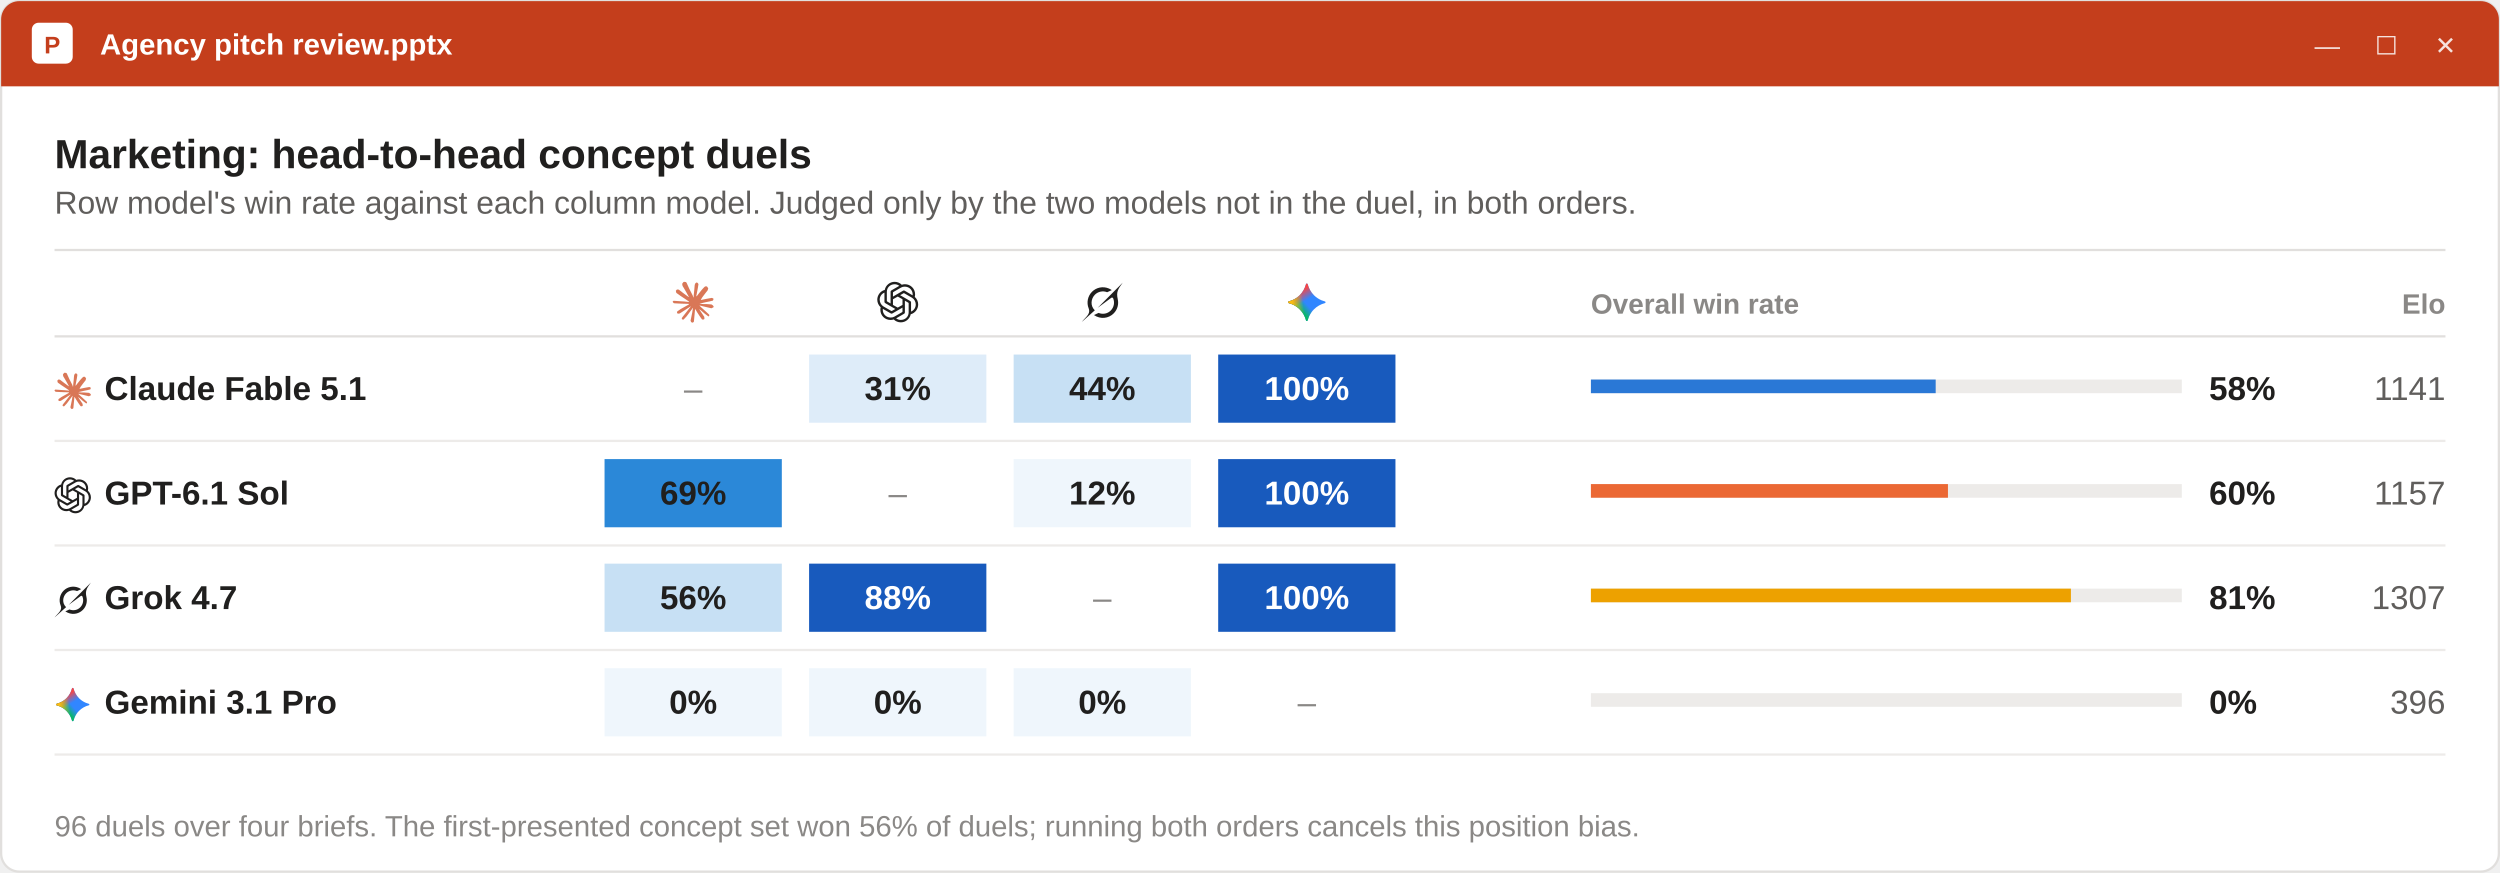
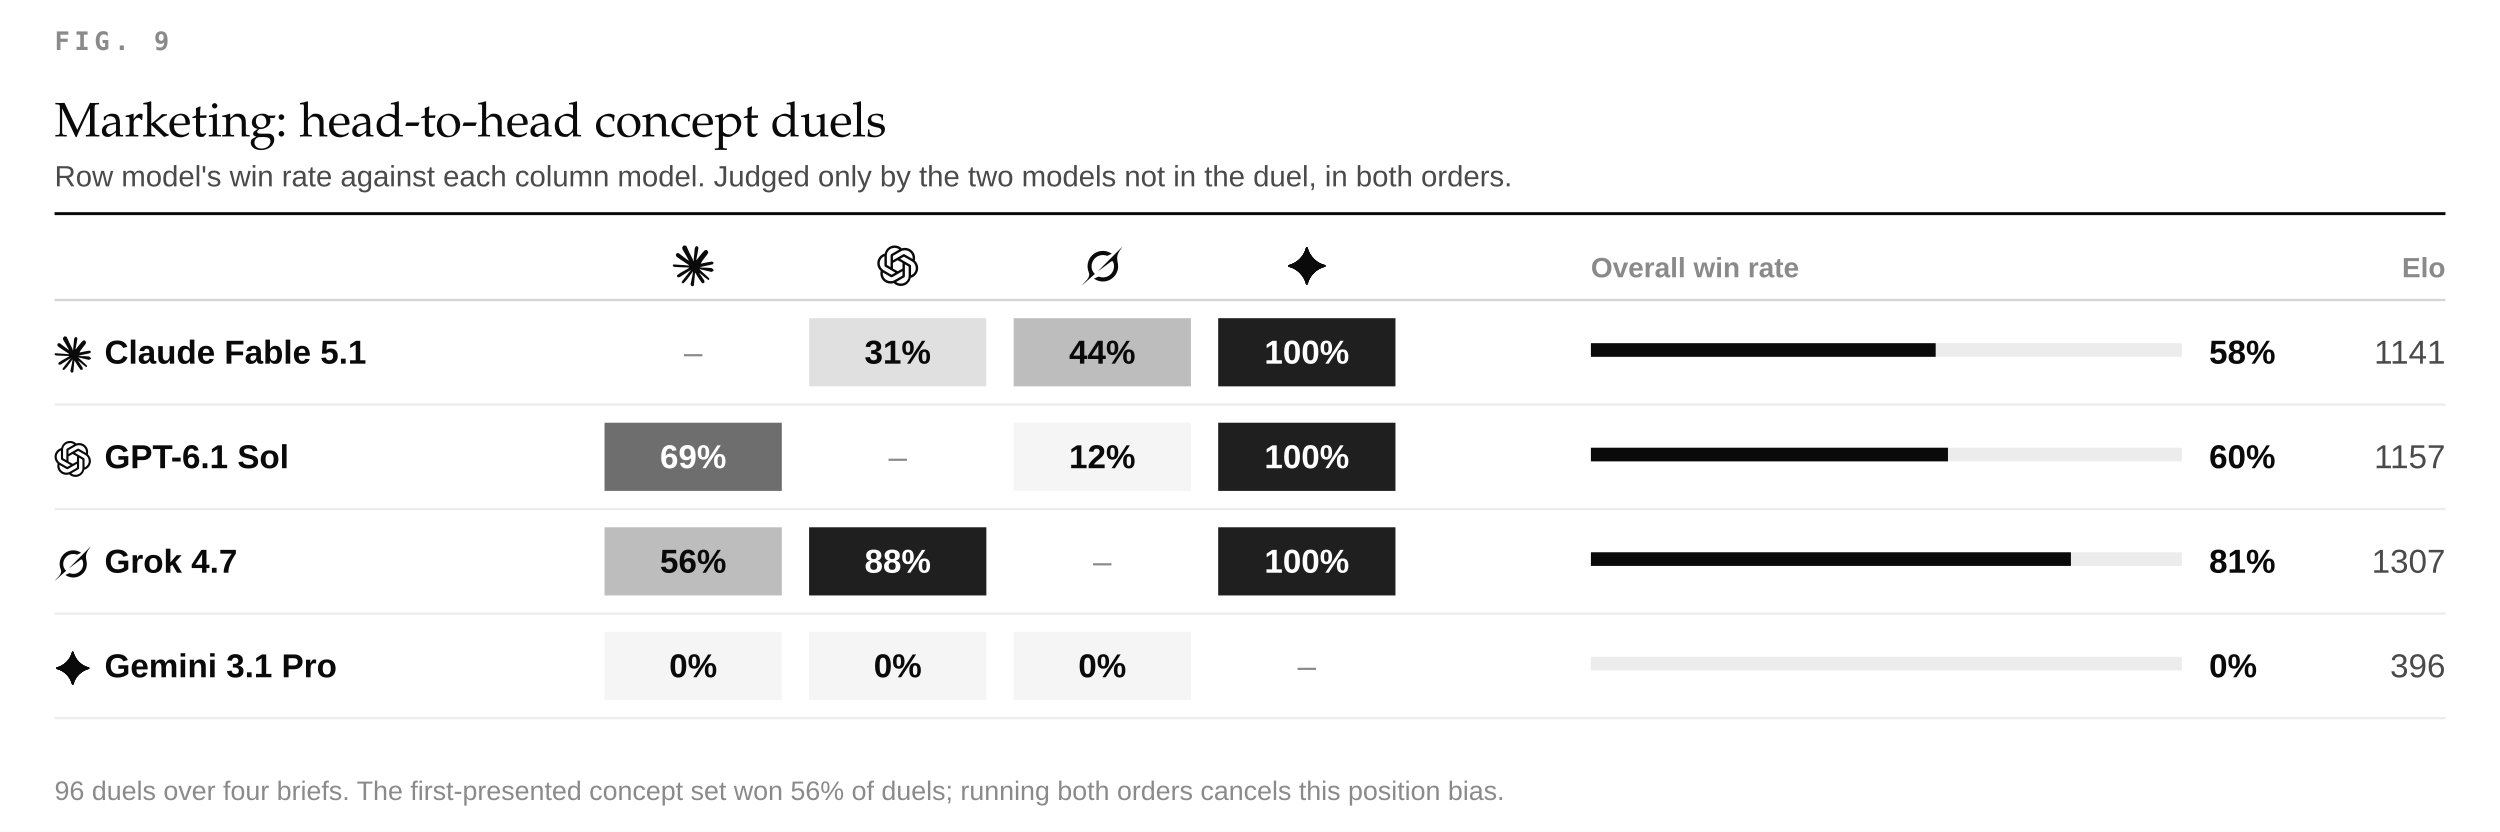
- <svg xmlns="http://www.w3.org/2000/svg" xmlns:xlink="http://www.w3.org/1999/xlink" width="1100" height="384" viewBox="0 0 1100 384" role="img" aria-label="Pitch duels">
+ <svg xmlns="http://www.w3.org/2000/svg" xmlns:xlink="http://www.w3.org/1999/xlink" width="1100" height="366" viewBox="0 0 1100 366" role="img" aria-label="Pitch duels">
  <defs>
    <symbol id="logo-claude" viewBox="0 0 24 24">
-       <path d="M4.709 15.955l4.72-2.647.08-.23-.08-.128H9.2l-.79-.048-2.698-.073-2.339-.097-2.266-.122-.571-.121L0 11.784l.055-.352.48-.321.686.06 1.52.103 2.278.158 1.652.097 2.449.255h.389l.055-.157-.134-.098-.103-.097-2.358-1.596-2.552-1.688-1.336-.972-.724-.491-.364-.462-.158-1.008.656-.722.881.06.225.061.893.686 1.908 1.476 2.491 1.833.365.304.145-.103.019-.073-.164-.274-1.355-2.446-1.446-2.49-.644-1.032-.17-.619a2.97 2.97 0 01-.104-.729L6.283.134 6.696 0l.996.134.42.364.62 1.414 1.002 2.229 1.555 3.03.456.898.243.832.091.255h.158V9.01l.128-1.706.237-2.095.23-2.695.08-.76.376-.91.747-.492.584.28.48.685-.067.444-.286 1.851-.559 2.903-.364 1.942h.212l.243-.242.985-1.306 1.652-2.064.73-.82.85-.904.547-.431h1.033l.76 1.129-.34 1.166-1.064 1.347-.881 1.142-1.264 1.7-.79 1.36.073.11.188-.02 2.856-.606 1.543-.28 1.841-.315.833.388.091.395-.328.807-1.969.486-2.309.462-3.439.813-.042.03.049.061 1.549.146.662.036h1.622l3.02.225.79.522.474.638-.079.485-1.215.62-1.64-.389-3.829-.91-1.312-.329h-.182v.11l1.093 1.068 2.006 1.81 2.509 2.33.127.578-.322.455-.34-.049-2.205-1.657-.851-.747-1.926-1.62h-.128v.17l.444.649 2.345 3.521.122 1.08-.17.353-.608.213-.668-.122-1.374-1.925-1.415-2.167-1.143-1.943-.14.08-.674 7.254-.316.37-.729.28-.607-.461-.322-.747.322-1.476.389-1.924.315-1.53.286-1.9.17-.632-.012-.042-.14.018-1.434 1.967-2.18 2.945-1.726 1.845-.414.164-.717-.37.067-.662.401-.589 2.388-3.036 1.44-1.882.93-1.086-.006-.158h-.055L4.132 18.56l-1.13.146-.487-.456.061-.746.231-.243 1.908-1.312-.006.006z" fill="#D97757" fill-rule="nonzero" />
+       <g fill="#0a0a0a" fill-rule="evenodd">
+         <path d="M4.709 15.955l4.72-2.647.08-.23-.08-.128H9.2l-.79-.048-2.698-.073-2.339-.097-2.266-.122-.571-.121L0 11.784l.055-.352.48-.321.686.06 1.52.103 2.278.158 1.652.097 2.449.255h.389l.055-.157-.134-.098-.103-.097-2.358-1.596-2.552-1.688-1.336-.972-.724-.491-.364-.462-.158-1.008.656-.722.881.06.225.061.893.686 1.908 1.476 2.491 1.833.365.304.145-.103.019-.073-.164-.274-1.355-2.446-1.446-2.49-.644-1.032-.17-.619a2.97 2.97 0 01-.104-.729L6.283.134 6.696 0l.996.134.42.364.62 1.414 1.002 2.229 1.555 3.03.456.898.243.832.091.255h.158V9.01l.128-1.706.237-2.095.23-2.695.08-.76.376-.91.747-.492.584.28.48.685-.067.444-.286 1.851-.559 2.903-.364 1.942h.212l.243-.242.985-1.306 1.652-2.064.73-.82.85-.904.547-.431h1.033l.76 1.129-.34 1.166-1.064 1.347-.881 1.142-1.264 1.7-.79 1.36.073.11.188-.02 2.856-.606 1.543-.28 1.841-.315.833.388.091.395-.328.807-1.969.486-2.309.462-3.439.813-.042.03.049.061 1.549.146.662.036h1.622l3.02.225.79.522.474.638-.079.485-1.215.62-1.64-.389-3.829-.91-1.312-.329h-.182v.11l1.093 1.068 2.006 1.81 2.509 2.33.127.578-.322.455-.34-.049-2.205-1.657-.851-.747-1.926-1.62h-.128v.17l.444.649 2.345 3.521.122 1.08-.17.353-.608.213-.668-.122-1.374-1.925-1.415-2.167-1.143-1.943-.14.08-.674 7.254-.316.37-.729.28-.607-.461-.322-.747.322-1.476.389-1.924.315-1.53.286-1.9.17-.632-.012-.042-.14.018-1.434 1.967-2.18 2.945-1.726 1.845-.414.164-.717-.37.067-.662.401-.589 2.388-3.036 1.44-1.882.93-1.086-.006-.158h-.055L4.132 18.56l-1.13.146-.487-.456.061-.746.231-.243 1.908-1.312-.006.006z" fill-rule="nonzero" />
+       </g>
    </symbol>
    <symbol id="logo-gpt" viewBox="0 0 24 24">
-       <g fill="#201f1e" fill-rule="evenodd">
+       <g fill="#0a0a0a" fill-rule="evenodd">
        <path d="M9.205 8.658v-2.26c0-.19.072-.333.238-.428l4.543-2.616c.619-.357 1.356-.523 2.117-.523 2.854 0 4.662 2.212 4.662 4.566 0 .167 0 .357-.024.547l-4.71-2.759a.797.797 0 00-.856 0l-5.97 3.473zm10.609 8.8V12.06c0-.333-.143-.57-.429-.737l-5.97-3.473 1.95-1.118a.433.433 0 01.476 0l4.543 2.617c1.309.76 2.189 2.378 2.189 3.948 0 1.808-1.07 3.473-2.76 4.163zM7.802 12.703l-1.95-1.142c-.167-.095-.239-.238-.239-.428V5.899c0-2.545 1.95-4.472 4.591-4.472 1 0 1.927.333 2.712.928L8.23 5.067c-.285.166-.428.404-.428.737v6.898zM12 15.128l-2.795-1.57v-3.33L12 8.658l2.795 1.57v3.33L12 15.128zm1.796 7.23c-1 0-1.927-.332-2.712-.927l4.686-2.712c.285-.166.428-.404.428-.737v-6.898l1.974 1.142c.167.095.238.238.238.428v5.233c0 2.545-1.974 4.472-4.614 4.472zm-5.637-5.303l-4.544-2.617c-1.308-.761-2.188-2.378-2.188-3.948A4.482 4.482 0 014.21 6.327v5.423c0 .333.143.571.428.738l5.947 3.449-1.95 1.118a.432.432 0 01-.476 0zm-.262 3.9c-2.688 0-4.662-2.021-4.662-4.519 0-.19.024-.38.047-.57l4.686 2.71c.286.167.571.167.856 0l5.97-3.448v2.26c0 .19-.07.333-.237.428l-4.543 2.616c-.619.357-1.356.523-2.117.523zm5.899 2.83a5.947 5.947 0 005.827-4.756C22.287 18.339 24 15.84 24 13.296c0-1.665-.713-3.282-1.998-4.448.119-.5.19-.999.19-1.498 0-3.401-2.759-5.947-5.946-5.947-.642 0-1.26.095-1.88.31A5.962 5.962 0 0010.205 0a5.947 5.947 0 00-5.827 4.757C1.713 5.447 0 7.945 0 10.49c0 1.666.713 3.283 1.998 4.448-.119.5-.19 1-.19 1.499 0 3.401 2.759 5.946 5.946 5.946.642 0 1.26-.095 1.88-.309a5.96 5.96 0 004.162 1.713z" />
      </g>
    </symbol>
    <symbol id="logo-gemini" viewBox="0 0 24 24">
-       <path d="M20.616 10.835a14.147 14.147 0 01-4.45-3.001 14.111 14.111 0 01-3.678-6.452.503.503 0 00-.975 0 14.134 14.134 0 01-3.679 6.452 14.155 14.155 0 01-4.45 3.001c-.65.28-1.318.505-2.002.678a.502.502 0 000 .975c.684.172 1.35.397 2.002.677a14.147 14.147 0 014.45 3.001 14.112 14.112 0 013.679 6.453.502.502 0 00.975 0c.172-.685.397-1.351.677-2.003a14.145 14.145 0 013.001-4.45 14.113 14.113 0 016.453-3.678.503.503 0 000-.975 13.245 13.245 0 01-2.003-.678z" fill="#3186FF" />
-       <path d="M20.616 10.835a14.147 14.147 0 01-4.45-3.001 14.111 14.111 0 01-3.678-6.452.503.503 0 00-.975 0 14.134 14.134 0 01-3.679 6.452 14.155 14.155 0 01-4.45 3.001c-.65.28-1.318.505-2.002.678a.502.502 0 000 .975c.684.172 1.35.397 2.002.677a14.147 14.147 0 014.45 3.001 14.112 14.112 0 013.679 6.453.502.502 0 00.975 0c.172-.685.397-1.351.677-2.003a14.145 14.145 0 013.001-4.45 14.113 14.113 0 016.453-3.678.503.503 0 000-.975 13.245 13.245 0 01-2.003-.678z" fill="url(#lobe-icons-gemini-0-_R_0_)" />
-       <path d="M20.616 10.835a14.147 14.147 0 01-4.45-3.001 14.111 14.111 0 01-3.678-6.452.503.503 0 00-.975 0 14.134 14.134 0 01-3.679 6.452 14.155 14.155 0 01-4.45 3.001c-.65.28-1.318.505-2.002.678a.502.502 0 000 .975c.684.172 1.35.397 2.002.677a14.147 14.147 0 014.45 3.001 14.112 14.112 0 013.679 6.453.502.502 0 00.975 0c.172-.685.397-1.351.677-2.003a14.145 14.145 0 013.001-4.45 14.113 14.113 0 016.453-3.678.503.503 0 000-.975 13.245 13.245 0 01-2.003-.678z" fill="url(#lobe-icons-gemini-1-_R_0_)" />
-       <path d="M20.616 10.835a14.147 14.147 0 01-4.45-3.001 14.111 14.111 0 01-3.678-6.452.503.503 0 00-.975 0 14.134 14.134 0 01-3.679 6.452 14.155 14.155 0 01-4.45 3.001c-.65.28-1.318.505-2.002.678a.502.502 0 000 .975c.684.172 1.35.397 2.002.677a14.147 14.147 0 014.45 3.001 14.112 14.112 0 013.679 6.453.502.502 0 00.975 0c.172-.685.397-1.351.677-2.003a14.145 14.145 0 013.001-4.45 14.113 14.113 0 016.453-3.678.503.503 0 000-.975 13.245 13.245 0 01-2.003-.678z" fill="url(#lobe-icons-gemini-2-_R_0_)" />
-       <defs>
-         <linearGradient gradientUnits="userSpaceOnUse" id="lobe-icons-gemini-0-_R_0_" x1="7" x2="11" y1="15.5" y2="12">
-           <stop stop-color="#08B962" />
-           <stop offset="1" stop-color="#08B962" stop-opacity="0" />
-         </linearGradient>
-         <linearGradient gradientUnits="userSpaceOnUse" id="lobe-icons-gemini-1-_R_0_" x1="8" x2="11.5" y1="5.5" y2="11">
-           <stop stop-color="#F94543" />
-           <stop offset="1" stop-color="#F94543" stop-opacity="0" />
-         </linearGradient>
-         <linearGradient gradientUnits="userSpaceOnUse" id="lobe-icons-gemini-2-_R_0_" x1="3.5" x2="17.5" y1="13.5" y2="12">
-           <stop stop-color="#FABC12" />
-           <stop offset=".46" stop-color="#FABC12" stop-opacity="0" />
-         </linearGradient>
-       </defs>
+       <g fill="#0a0a0a" fill-rule="evenodd">
+         <path d="M20.616 10.835a14.147 14.147 0 01-4.45-3.001 14.111 14.111 0 01-3.678-6.452.503.503 0 00-.975 0 14.134 14.134 0 01-3.679 6.452 14.155 14.155 0 01-4.45 3.001c-.65.28-1.318.505-2.002.678a.502.502 0 000 .975c.684.172 1.35.397 2.002.677a14.147 14.147 0 014.45 3.001 14.112 14.112 0 013.679 6.453.502.502 0 00.975 0c.172-.685.397-1.351.677-2.003a14.145 14.145 0 013.001-4.45 14.113 14.113 0 016.453-3.678.503.503 0 000-.975 13.245 13.245 0 01-2.003-.678z" />
+         <path d="M20.616 10.835a14.147 14.147 0 01-4.45-3.001 14.111 14.111 0 01-3.678-6.452.503.503 0 00-.975 0 14.134 14.134 0 01-3.679 6.452 14.155 14.155 0 01-4.45 3.001c-.65.28-1.318.505-2.002.678a.502.502 0 000 .975c.684.172 1.35.397 2.002.677a14.147 14.147 0 014.45 3.001 14.112 14.112 0 013.679 6.453.502.502 0 00.975 0c.172-.685.397-1.351.677-2.003a14.145 14.145 0 013.001-4.45 14.113 14.113 0 016.453-3.678.503.503 0 000-.975 13.245 13.245 0 01-2.003-.678z" />
+         <path d="M20.616 10.835a14.147 14.147 0 01-4.45-3.001 14.111 14.111 0 01-3.678-6.452.503.503 0 00-.975 0 14.134 14.134 0 01-3.679 6.452 14.155 14.155 0 01-4.45 3.001c-.65.28-1.318.505-2.002.678a.502.502 0 000 .975c.684.172 1.35.397 2.002.677a14.147 14.147 0 014.45 3.001 14.112 14.112 0 013.679 6.453.502.502 0 00.975 0c.172-.685.397-1.351.677-2.003a14.145 14.145 0 013.001-4.45 14.113 14.113 0 016.453-3.678.503.503 0 000-.975 13.245 13.245 0 01-2.003-.678z" />
+         <path d="M20.616 10.835a14.147 14.147 0 01-4.45-3.001 14.111 14.111 0 01-3.678-6.452.503.503 0 00-.975 0 14.134 14.134 0 01-3.679 6.452 14.155 14.155 0 01-4.45 3.001c-.65.28-1.318.505-2.002.678a.502.502 0 000 .975c.684.172 1.35.397 2.002.677a14.147 14.147 0 014.45 3.001 14.112 14.112 0 013.679 6.453.502.502 0 00.975 0c.172-.685.397-1.351.677-2.003a14.145 14.145 0 013.001-4.45 14.113 14.113 0 016.453-3.678.503.503 0 000-.975 13.245 13.245 0 01-2.003-.678z" />
+       </g>
    </symbol>
    <symbol id="logo-grok" viewBox="0 0 24 24">
-       <g fill="#201f1e" fill-rule="evenodd">
+       <g fill="#0a0a0a" fill-rule="evenodd">
        <path d="M9.27 15.29l7.978-5.897c.391-.29.95-.177 1.137.272.98 2.369.542 5.215-1.41 7.169-1.951 1.954-4.667 2.382-7.149 1.406l-2.711 1.257c3.889 2.661 8.611 2.003 11.562-.953 2.341-2.344 3.066-5.539 2.388-8.42l.006.007c-.983-4.232.242-5.924 2.75-9.383.06-.082.12-.164.179-.248l-3.301 3.305v-.01L9.267 15.292M7.623 16.723c-2.792-2.67-2.31-6.801.071-9.184 1.761-1.763 4.647-2.483 7.166-1.425l2.705-1.25a7.808 7.808 0 00-1.829-1A8.975 8.975 0 005.984 5.83c-2.533 2.536-3.33 6.436-1.962 9.764 1.022 2.487-.653 4.246-2.34 6.022-.599.63-1.199 1.259-1.682 1.925l7.62-6.815" />
      </g>
    </symbol>
  </defs>
-   <rect x="0.5" y="0.5" width="1099" height="383" rx="8" fill="#ffffff" stroke="#e1dfdd" />
-   <path d="M8.5 0.5 H1091.5 A8 8 0 0 1 1099.5 8.5 V38 H0.5 V8.5 A8 8 0 0 1 8.5 0.5 Z" fill="#c43e1c" />
-   <rect x="14" y="10" width="18" height="18" rx="3" fill="#ffffff" />
-   <text x="23.0" y="23.5" font-family="'Segoe UI',Aptos,-apple-system,BlinkMacSystemFont,'Helvetica Neue',Arial,sans-serif" font-size="10.6" font-weight="800" fill="#c43e1c" text-anchor="middle">P</text>
-   <text x="44.0" y="24.0" font-family="'Segoe UI',Aptos,-apple-system,BlinkMacSystemFont,'Helvetica Neue',Arial,sans-serif" font-size="12.9" font-weight="600" fill="#ffffff" text-anchor="start">Agency pitch review.pptx</text>
-   <text x="1024.0" y="24.0" font-family="'Segoe UI',Aptos,-apple-system,BlinkMacSystemFont,'Helvetica Neue',Arial,sans-serif" font-size="11.2" font-weight="400" fill="#ffffff" text-anchor="middle" opacity="0.85">—</text>
-   <text x="1050.0" y="24.0" font-family="'Segoe UI',Aptos,-apple-system,BlinkMacSystemFont,'Helvetica Neue',Arial,sans-serif" font-size="11.2" font-weight="400" fill="#ffffff" text-anchor="middle" opacity="0.85">☐</text>
-   <text x="1076.0" y="24.0" font-family="'Segoe UI',Aptos,-apple-system,BlinkMacSystemFont,'Helvetica Neue',Arial,sans-serif" font-size="11.2" font-weight="400" fill="#ffffff" text-anchor="middle" opacity="0.85">✕</text>
-   <g transform="translate(0,42)">
-     <text x="24.0" y="32.0" font-family="'Segoe UI',Aptos,-apple-system,BlinkMacSystemFont,'Helvetica Neue',Arial,sans-serif" font-size="17.9" font-weight="600" fill="#201f1e" text-anchor="start">Marketing: head-to-head concept duels</text>
-     <text x="24.0" y="52.0" font-family="'Segoe UI',Aptos,-apple-system,BlinkMacSystemFont,'Helvetica Neue',Arial,sans-serif" font-size="14.0" font-weight="400" fill="#605e5c" text-anchor="start">Row model's win rate against each column model. Judged only by the two models not in the duel, in both orders.</text>
-     <line x1="24.0" x2="1076.0" y1="68.0" y2="68.0" stroke="#e1dfdd" stroke-width="1" />
+   <rect width="1100" height="366" fill="#ffffff" />
+   <text x="24.0" y="22.0" font-family="ui-monospace,SFMono-Regular,Menlo,Consolas,monospace" font-size="11.2" font-weight="600" fill="#8a8a8a" text-anchor="start" letter-spacing="2">FIG. 9</text>
+   <g transform="translate(0,26)">
+     <text x="24.0" y="34.0" font-family="'Source Serif 4','Source Serif Pro',Charter,'Iowan Old Style','Palatino Linotype',Georgia,serif" font-size="21.3" font-weight="500" fill="#0a0a0a" text-anchor="start">Marketing: head-to-head concept duels</text>
+     <text x="24.0" y="56.0" font-family="'Segoe UI',Aptos,-apple-system,BlinkMacSystemFont,'Helvetica Neue',Arial,sans-serif" font-size="12.9" font-weight="400" fill="#4a4a4a" text-anchor="start">Row model's win rate against each column model. Judged only by the two models not in the duel, in both orders.</text>
+     <line x1="24.0" x2="1076.0" y1="68.0" y2="68.0" stroke="#0a0a0a" stroke-width="1.3" />
    <use href="#logo-claude" xlink:href="#logo-claude" x="296.0" y="82.0" width="18" height="18" />
    <use href="#logo-gpt" xlink:href="#logo-gpt" x="386.0" y="82.0" width="18" height="18" />
    <use href="#logo-grok" xlink:href="#logo-grok" x="476.0" y="82.0" width="18" height="18" />
    <use href="#logo-gemini" xlink:href="#logo-gemini" x="566.0" y="82.0" width="18" height="18" />
-     <text x="700.0" y="96.0" font-family="'Segoe UI',Aptos,-apple-system,BlinkMacSystemFont,'Helvetica Neue',Arial,sans-serif" font-size="12.3" font-weight="600" fill="#8a8886" text-anchor="start">Overall win rate</text>
-     <text x="1076.0" y="96.0" font-family="'Segoe UI',Aptos,-apple-system,BlinkMacSystemFont,'Helvetica Neue',Arial,sans-serif" font-size="12.3" font-weight="600" fill="#8a8886" text-anchor="end">Elo</text>
-     <line x1="24.0" x2="1076.0" y1="106.0" y2="106.0" stroke="#e1dfdd" stroke-width="1" />
+     <text x="700.0" y="96.0" font-family="'Segoe UI',Aptos,-apple-system,BlinkMacSystemFont,'Helvetica Neue',Arial,sans-serif" font-size="12.3" font-weight="600" fill="#8a8a8a" text-anchor="start">Overall win rate</text>
+     <text x="1076.0" y="96.0" font-family="'Segoe UI',Aptos,-apple-system,BlinkMacSystemFont,'Helvetica Neue',Arial,sans-serif" font-size="12.3" font-weight="600" fill="#8a8a8a" text-anchor="end">Elo</text>
+     <line x1="24.0" x2="1076.0" y1="106.0" y2="106.0" stroke="#d4d4d4" stroke-width="1" />
    <use href="#logo-claude" xlink:href="#logo-claude" x="24.0" y="122.0" width="16" height="16" />
-     <text x="46.0" y="134.0" font-family="'Segoe UI',Aptos,-apple-system,BlinkMacSystemFont,'Helvetica Neue',Arial,sans-serif" font-size="14.6" font-weight="600" fill="#201f1e" text-anchor="start">Claude Fable 5.1</text>
-     <text x="305.0" y="134.0" font-family="'Segoe UI',Aptos,-apple-system,BlinkMacSystemFont,'Helvetica Neue',Arial,sans-serif" font-size="14.6" font-weight="400" fill="#8a8886" text-anchor="middle">–</text>
-     <rect x="356" y="114" width="78" height="30" fill="#deecf9" />
-     <text x="395.0" y="134.0" font-family="'Segoe UI',Aptos,-apple-system,BlinkMacSystemFont,'Helvetica Neue',Arial,sans-serif" font-size="14.6" font-weight="600" fill="#201f1e" text-anchor="middle">31%</text>
-     <rect x="446" y="114" width="78" height="30" fill="#c7e0f4" />
-     <text x="485.0" y="134.0" font-family="'Segoe UI',Aptos,-apple-system,BlinkMacSystemFont,'Helvetica Neue',Arial,sans-serif" font-size="14.6" font-weight="600" fill="#201f1e" text-anchor="middle">44%</text>
-     <rect x="536" y="114" width="78" height="30" fill="#185abd" />
+     <text x="46.0" y="134.0" font-family="'Segoe UI',Aptos,-apple-system,BlinkMacSystemFont,'Helvetica Neue',Arial,sans-serif" font-size="14.6" font-weight="600" fill="#0a0a0a" text-anchor="start">Claude Fable 5.1</text>
+     <text x="305.0" y="134.0" font-family="'Segoe UI',Aptos,-apple-system,BlinkMacSystemFont,'Helvetica Neue',Arial,sans-serif" font-size="14.6" font-weight="400" fill="#8a8a8a" text-anchor="middle">–</text>
+     <rect x="356" y="114" width="78" height="30" fill="#e0e0e0" />
+     <text x="395.0" y="134.0" font-family="'Segoe UI',Aptos,-apple-system,BlinkMacSystemFont,'Helvetica Neue',Arial,sans-serif" font-size="14.6" font-weight="600" fill="#0a0a0a" text-anchor="middle">31%</text>
+     <rect x="446" y="114" width="78" height="30" fill="#bdbdbd" />
+     <text x="485.0" y="134.0" font-family="'Segoe UI',Aptos,-apple-system,BlinkMacSystemFont,'Helvetica Neue',Arial,sans-serif" font-size="14.6" font-weight="600" fill="#0a0a0a" text-anchor="middle">44%</text>
+     <rect x="536" y="114" width="78" height="30" fill="#1f1f1f" />
    <text x="575.0" y="134.0" font-family="'Segoe UI',Aptos,-apple-system,BlinkMacSystemFont,'Helvetica Neue',Arial,sans-serif" font-size="14.6" font-weight="600" fill="#ffffff" text-anchor="middle">100%</text>
-     <rect x="700" y="125" width="260" height="6" fill="#edebe9" />
-     <rect x="700" y="125" width="151.7" height="6" fill="#2a78d6" />
-     <text x="972.0" y="134.0" font-family="'Segoe UI',Aptos,-apple-system,BlinkMacSystemFont,'Helvetica Neue',Arial,sans-serif" font-size="14.6" font-weight="600" fill="#201f1e" text-anchor="start">58%</text>
-     <text x="1076.0" y="134.0" font-family="'Segoe UI',Aptos,-apple-system,BlinkMacSystemFont,'Helvetica Neue',Arial,sans-serif" font-size="14.6" font-weight="400" fill="#605e5c" text-anchor="end">1141</text>
-     <line x1="24.0" x2="1076.0" y1="152.0" y2="152.0" stroke="#edebe9" stroke-width="1" />
+     <rect x="700" y="125" width="260" height="6" fill="#ececec" />
+     <rect x="700" y="125" width="151.7" height="6" fill="#0a0a0a" />
+     <text x="972.0" y="134.0" font-family="'Segoe UI',Aptos,-apple-system,BlinkMacSystemFont,'Helvetica Neue',Arial,sans-serif" font-size="14.6" font-weight="600" fill="#0a0a0a" text-anchor="start">58%</text>
+     <text x="1076.0" y="134.0" font-family="'Segoe UI',Aptos,-apple-system,BlinkMacSystemFont,'Helvetica Neue',Arial,sans-serif" font-size="14.6" font-weight="400" fill="#4a4a4a" text-anchor="end">1141</text>
+     <line x1="24.0" x2="1076.0" y1="152.0" y2="152.0" stroke="#ececec" stroke-width="1" />
    <use href="#logo-gpt" xlink:href="#logo-gpt" x="24.0" y="168.0" width="16" height="16" />
-     <text x="46.0" y="180.0" font-family="'Segoe UI',Aptos,-apple-system,BlinkMacSystemFont,'Helvetica Neue',Arial,sans-serif" font-size="14.6" font-weight="600" fill="#201f1e" text-anchor="start">GPT-6.1 Sol</text>
-     <rect x="266" y="160" width="78" height="30" fill="#2b88d8" />
-     <text x="305.0" y="180.0" font-family="'Segoe UI',Aptos,-apple-system,BlinkMacSystemFont,'Helvetica Neue',Arial,sans-serif" font-size="14.6" font-weight="600" fill="#201f1e" text-anchor="middle">69%</text>
-     <text x="395.0" y="180.0" font-family="'Segoe UI',Aptos,-apple-system,BlinkMacSystemFont,'Helvetica Neue',Arial,sans-serif" font-size="14.6" font-weight="400" fill="#8a8886" text-anchor="middle">–</text>
-     <rect x="446" y="160" width="78" height="30" fill="#eff6fc" />
-     <text x="485.0" y="180.0" font-family="'Segoe UI',Aptos,-apple-system,BlinkMacSystemFont,'Helvetica Neue',Arial,sans-serif" font-size="14.6" font-weight="600" fill="#201f1e" text-anchor="middle">12%</text>
-     <rect x="536" y="160" width="78" height="30" fill="#185abd" />
+     <text x="46.0" y="180.0" font-family="'Segoe UI',Aptos,-apple-system,BlinkMacSystemFont,'Helvetica Neue',Arial,sans-serif" font-size="14.6" font-weight="600" fill="#0a0a0a" text-anchor="start">GPT-6.1 Sol</text>
+     <rect x="266" y="160" width="78" height="30" fill="#6e6e6e" />
+     <text x="305.0" y="180.0" font-family="'Segoe UI',Aptos,-apple-system,BlinkMacSystemFont,'Helvetica Neue',Arial,sans-serif" font-size="14.6" font-weight="600" fill="#ffffff" text-anchor="middle">69%</text>
+     <text x="395.0" y="180.0" font-family="'Segoe UI',Aptos,-apple-system,BlinkMacSystemFont,'Helvetica Neue',Arial,sans-serif" font-size="14.6" font-weight="400" fill="#8a8a8a" text-anchor="middle">–</text>
+     <rect x="446" y="160" width="78" height="30" fill="#f5f5f5" />
+     <text x="485.0" y="180.0" font-family="'Segoe UI',Aptos,-apple-system,BlinkMacSystemFont,'Helvetica Neue',Arial,sans-serif" font-size="14.6" font-weight="600" fill="#0a0a0a" text-anchor="middle">12%</text>
+     <rect x="536" y="160" width="78" height="30" fill="#1f1f1f" />
    <text x="575.0" y="180.0" font-family="'Segoe UI',Aptos,-apple-system,BlinkMacSystemFont,'Helvetica Neue',Arial,sans-serif" font-size="14.6" font-weight="600" fill="#ffffff" text-anchor="middle">100%</text>
-     <rect x="700" y="171" width="260" height="6" fill="#edebe9" />
-     <rect x="700" y="171" width="157.1" height="6" fill="#eb6834" />
-     <text x="972.0" y="180.0" font-family="'Segoe UI',Aptos,-apple-system,BlinkMacSystemFont,'Helvetica Neue',Arial,sans-serif" font-size="14.6" font-weight="600" fill="#201f1e" text-anchor="start">60%</text>
-     <text x="1076.0" y="180.0" font-family="'Segoe UI',Aptos,-apple-system,BlinkMacSystemFont,'Helvetica Neue',Arial,sans-serif" font-size="14.6" font-weight="400" fill="#605e5c" text-anchor="end">1157</text>
-     <line x1="24.0" x2="1076.0" y1="198.0" y2="198.0" stroke="#edebe9" stroke-width="1" />
+     <rect x="700" y="171" width="260" height="6" fill="#ececec" />
+     <rect x="700" y="171" width="157.1" height="6" fill="#0a0a0a" />
+     <text x="972.0" y="180.0" font-family="'Segoe UI',Aptos,-apple-system,BlinkMacSystemFont,'Helvetica Neue',Arial,sans-serif" font-size="14.6" font-weight="600" fill="#0a0a0a" text-anchor="start">60%</text>
+     <text x="1076.0" y="180.0" font-family="'Segoe UI',Aptos,-apple-system,BlinkMacSystemFont,'Helvetica Neue',Arial,sans-serif" font-size="14.6" font-weight="400" fill="#4a4a4a" text-anchor="end">1157</text>
+     <line x1="24.0" x2="1076.0" y1="198.0" y2="198.0" stroke="#ececec" stroke-width="1" />
    <use href="#logo-grok" xlink:href="#logo-grok" x="24.0" y="214.0" width="16" height="16" />
-     <text x="46.0" y="226.0" font-family="'Segoe UI',Aptos,-apple-system,BlinkMacSystemFont,'Helvetica Neue',Arial,sans-serif" font-size="14.6" font-weight="600" fill="#201f1e" text-anchor="start">Grok 4.7</text>
-     <rect x="266" y="206" width="78" height="30" fill="#c7e0f4" />
-     <text x="305.0" y="226.0" font-family="'Segoe UI',Aptos,-apple-system,BlinkMacSystemFont,'Helvetica Neue',Arial,sans-serif" font-size="14.6" font-weight="600" fill="#201f1e" text-anchor="middle">56%</text>
-     <rect x="356" y="206" width="78" height="30" fill="#185abd" />
+     <text x="46.0" y="226.0" font-family="'Segoe UI',Aptos,-apple-system,BlinkMacSystemFont,'Helvetica Neue',Arial,sans-serif" font-size="14.6" font-weight="600" fill="#0a0a0a" text-anchor="start">Grok 4.7</text>
+     <rect x="266" y="206" width="78" height="30" fill="#bdbdbd" />
+     <text x="305.0" y="226.0" font-family="'Segoe UI',Aptos,-apple-system,BlinkMacSystemFont,'Helvetica Neue',Arial,sans-serif" font-size="14.6" font-weight="600" fill="#0a0a0a" text-anchor="middle">56%</text>
+     <rect x="356" y="206" width="78" height="30" fill="#1f1f1f" />
    <text x="395.0" y="226.0" font-family="'Segoe UI',Aptos,-apple-system,BlinkMacSystemFont,'Helvetica Neue',Arial,sans-serif" font-size="14.6" font-weight="600" fill="#ffffff" text-anchor="middle">88%</text>
-     <text x="485.0" y="226.0" font-family="'Segoe UI',Aptos,-apple-system,BlinkMacSystemFont,'Helvetica Neue',Arial,sans-serif" font-size="14.6" font-weight="400" fill="#8a8886" text-anchor="middle">–</text>
-     <rect x="536" y="206" width="78" height="30" fill="#185abd" />
+     <text x="485.0" y="226.0" font-family="'Segoe UI',Aptos,-apple-system,BlinkMacSystemFont,'Helvetica Neue',Arial,sans-serif" font-size="14.6" font-weight="400" fill="#8a8a8a" text-anchor="middle">–</text>
+     <rect x="536" y="206" width="78" height="30" fill="#1f1f1f" />
    <text x="575.0" y="226.0" font-family="'Segoe UI',Aptos,-apple-system,BlinkMacSystemFont,'Helvetica Neue',Arial,sans-serif" font-size="14.6" font-weight="600" fill="#ffffff" text-anchor="middle">100%</text>
-     <rect x="700" y="217" width="260" height="6" fill="#edebe9" />
-     <rect x="700" y="217" width="211.2" height="6" fill="#eda100" />
-     <text x="972.0" y="226.0" font-family="'Segoe UI',Aptos,-apple-system,BlinkMacSystemFont,'Helvetica Neue',Arial,sans-serif" font-size="14.6" font-weight="600" fill="#201f1e" text-anchor="start">81%</text>
-     <text x="1076.0" y="226.0" font-family="'Segoe UI',Aptos,-apple-system,BlinkMacSystemFont,'Helvetica Neue',Arial,sans-serif" font-size="14.6" font-weight="400" fill="#605e5c" text-anchor="end">1307</text>
-     <line x1="24.0" x2="1076.0" y1="244.0" y2="244.0" stroke="#edebe9" stroke-width="1" />
+     <rect x="700" y="217" width="260" height="6" fill="#ececec" />
+     <rect x="700" y="217" width="211.2" height="6" fill="#0a0a0a" />
+     <text x="972.0" y="226.0" font-family="'Segoe UI',Aptos,-apple-system,BlinkMacSystemFont,'Helvetica Neue',Arial,sans-serif" font-size="14.6" font-weight="600" fill="#0a0a0a" text-anchor="start">81%</text>
+     <text x="1076.0" y="226.0" font-family="'Segoe UI',Aptos,-apple-system,BlinkMacSystemFont,'Helvetica Neue',Arial,sans-serif" font-size="14.6" font-weight="400" fill="#4a4a4a" text-anchor="end">1307</text>
+     <line x1="24.0" x2="1076.0" y1="244.0" y2="244.0" stroke="#ececec" stroke-width="1" />
    <use href="#logo-gemini" xlink:href="#logo-gemini" x="24.0" y="260.0" width="16" height="16" />
-     <text x="46.0" y="272.0" font-family="'Segoe UI',Aptos,-apple-system,BlinkMacSystemFont,'Helvetica Neue',Arial,sans-serif" font-size="14.6" font-weight="600" fill="#201f1e" text-anchor="start">Gemini 3.1 Pro</text>
-     <rect x="266" y="252" width="78" height="30" fill="#eff6fc" />
-     <text x="305.0" y="272.0" font-family="'Segoe UI',Aptos,-apple-system,BlinkMacSystemFont,'Helvetica Neue',Arial,sans-serif" font-size="14.6" font-weight="600" fill="#201f1e" text-anchor="middle">0%</text>
-     <rect x="356" y="252" width="78" height="30" fill="#eff6fc" />
-     <text x="395.0" y="272.0" font-family="'Segoe UI',Aptos,-apple-system,BlinkMacSystemFont,'Helvetica Neue',Arial,sans-serif" font-size="14.6" font-weight="600" fill="#201f1e" text-anchor="middle">0%</text>
-     <rect x="446" y="252" width="78" height="30" fill="#eff6fc" />
-     <text x="485.0" y="272.0" font-family="'Segoe UI',Aptos,-apple-system,BlinkMacSystemFont,'Helvetica Neue',Arial,sans-serif" font-size="14.6" font-weight="600" fill="#201f1e" text-anchor="middle">0%</text>
-     <text x="575.0" y="272.0" font-family="'Segoe UI',Aptos,-apple-system,BlinkMacSystemFont,'Helvetica Neue',Arial,sans-serif" font-size="14.6" font-weight="400" fill="#8a8886" text-anchor="middle">–</text>
-     <rect x="700" y="263" width="260" height="6" fill="#edebe9" />
-     <rect x="700" y="263" width="0.0" height="6" fill="#1baf7a" />
-     <text x="972.0" y="272.0" font-family="'Segoe UI',Aptos,-apple-system,BlinkMacSystemFont,'Helvetica Neue',Arial,sans-serif" font-size="14.6" font-weight="600" fill="#201f1e" text-anchor="start">0%</text>
-     <text x="1076.0" y="272.0" font-family="'Segoe UI',Aptos,-apple-system,BlinkMacSystemFont,'Helvetica Neue',Arial,sans-serif" font-size="14.6" font-weight="400" fill="#605e5c" text-anchor="end">396</text>
-     <line x1="24.0" x2="1076.0" y1="290.0" y2="290.0" stroke="#edebe9" stroke-width="1" />
-     <text x="24.0" y="326.0" font-family="'Segoe UI',Aptos,-apple-system,BlinkMacSystemFont,'Helvetica Neue',Arial,sans-serif" font-size="12.9" font-weight="400" fill="#8a8886" text-anchor="start">96 duels over four briefs. The first-presented concept set won 56% of duels; running both orders cancels this position bias.</text>
+     <text x="46.0" y="272.0" font-family="'Segoe UI',Aptos,-apple-system,BlinkMacSystemFont,'Helvetica Neue',Arial,sans-serif" font-size="14.6" font-weight="600" fill="#0a0a0a" text-anchor="start">Gemini 3.1 Pro</text>
+     <rect x="266" y="252" width="78" height="30" fill="#f5f5f5" />
+     <text x="305.0" y="272.0" font-family="'Segoe UI',Aptos,-apple-system,BlinkMacSystemFont,'Helvetica Neue',Arial,sans-serif" font-size="14.6" font-weight="600" fill="#0a0a0a" text-anchor="middle">0%</text>
+     <rect x="356" y="252" width="78" height="30" fill="#f5f5f5" />
+     <text x="395.0" y="272.0" font-family="'Segoe UI',Aptos,-apple-system,BlinkMacSystemFont,'Helvetica Neue',Arial,sans-serif" font-size="14.6" font-weight="600" fill="#0a0a0a" text-anchor="middle">0%</text>
+     <rect x="446" y="252" width="78" height="30" fill="#f5f5f5" />
+     <text x="485.0" y="272.0" font-family="'Segoe UI',Aptos,-apple-system,BlinkMacSystemFont,'Helvetica Neue',Arial,sans-serif" font-size="14.6" font-weight="600" fill="#0a0a0a" text-anchor="middle">0%</text>
+     <text x="575.0" y="272.0" font-family="'Segoe UI',Aptos,-apple-system,BlinkMacSystemFont,'Helvetica Neue',Arial,sans-serif" font-size="14.6" font-weight="400" fill="#8a8a8a" text-anchor="middle">–</text>
+     <rect x="700" y="263" width="260" height="6" fill="#ececec" />
+     <rect x="700" y="263" width="0.0" height="6" fill="#0a0a0a" />
+     <text x="972.0" y="272.0" font-family="'Segoe UI',Aptos,-apple-system,BlinkMacSystemFont,'Helvetica Neue',Arial,sans-serif" font-size="14.6" font-weight="600" fill="#0a0a0a" text-anchor="start">0%</text>
+     <text x="1076.0" y="272.0" font-family="'Segoe UI',Aptos,-apple-system,BlinkMacSystemFont,'Helvetica Neue',Arial,sans-serif" font-size="14.6" font-weight="400" fill="#4a4a4a" text-anchor="end">396</text>
+     <line x1="24.0" x2="1076.0" y1="290.0" y2="290.0" stroke="#ececec" stroke-width="1" />
+     <text x="24.0" y="326.0" font-family="'Segoe UI',Aptos,-apple-system,BlinkMacSystemFont,'Helvetica Neue',Arial,sans-serif" font-size="11.8" font-weight="400" fill="#8a8a8a" text-anchor="start">96 duels over four briefs. The first-presented concept set won 56% of duels; running both orders cancels this position bias.</text>
  </g>
</svg>
